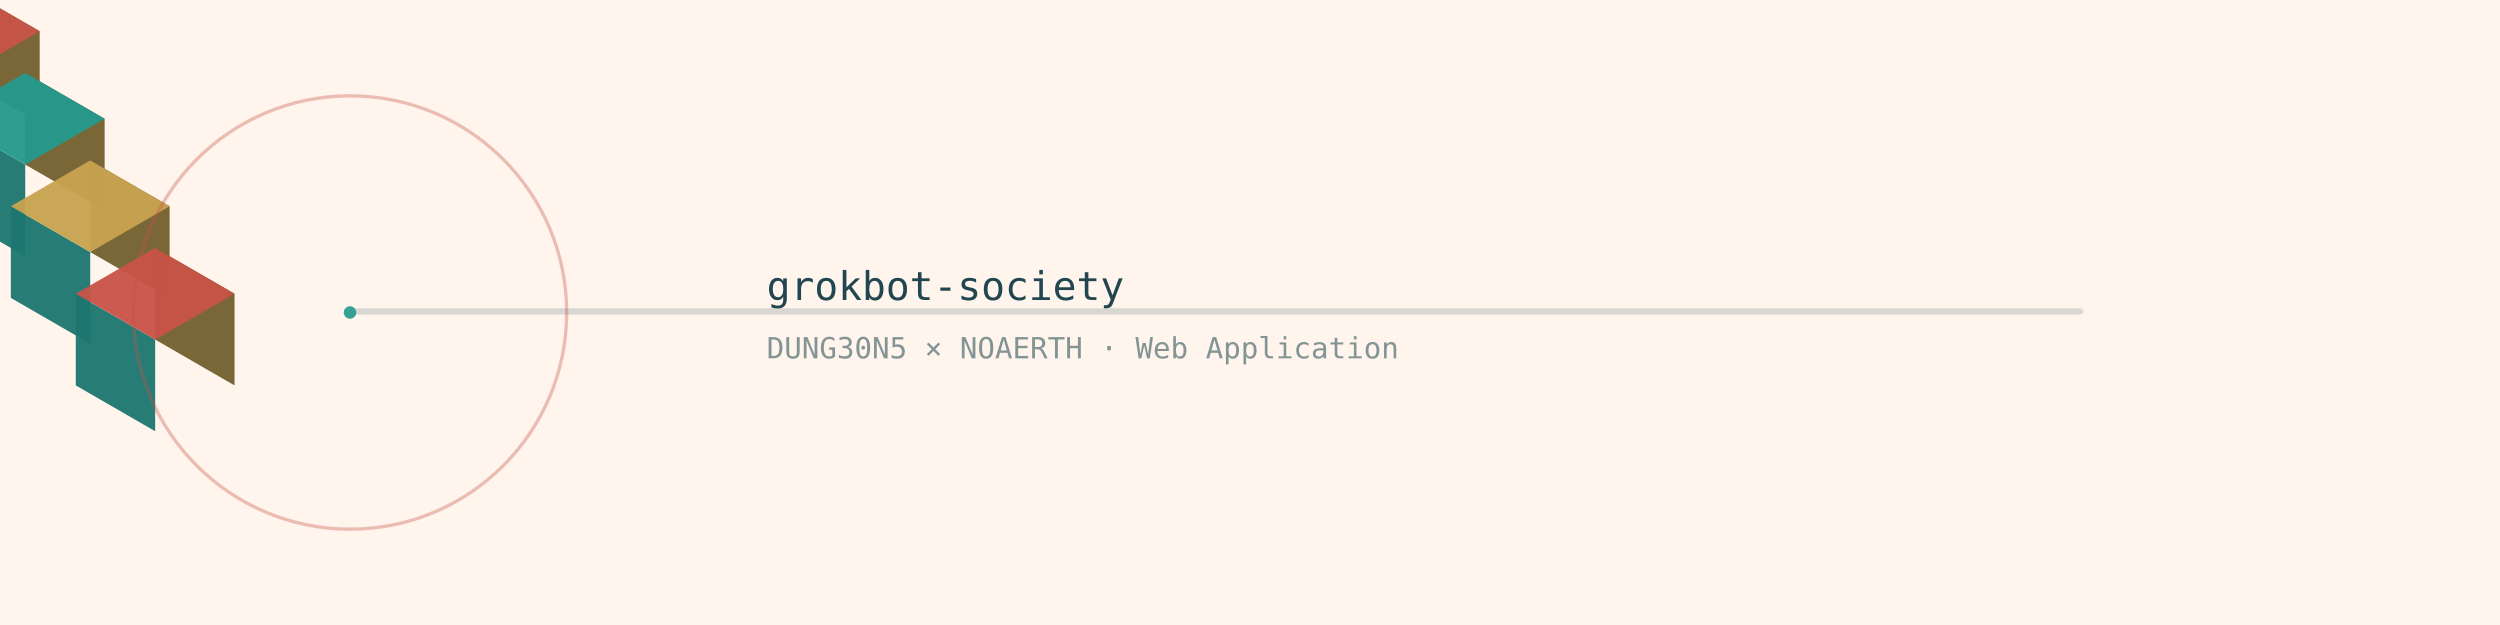
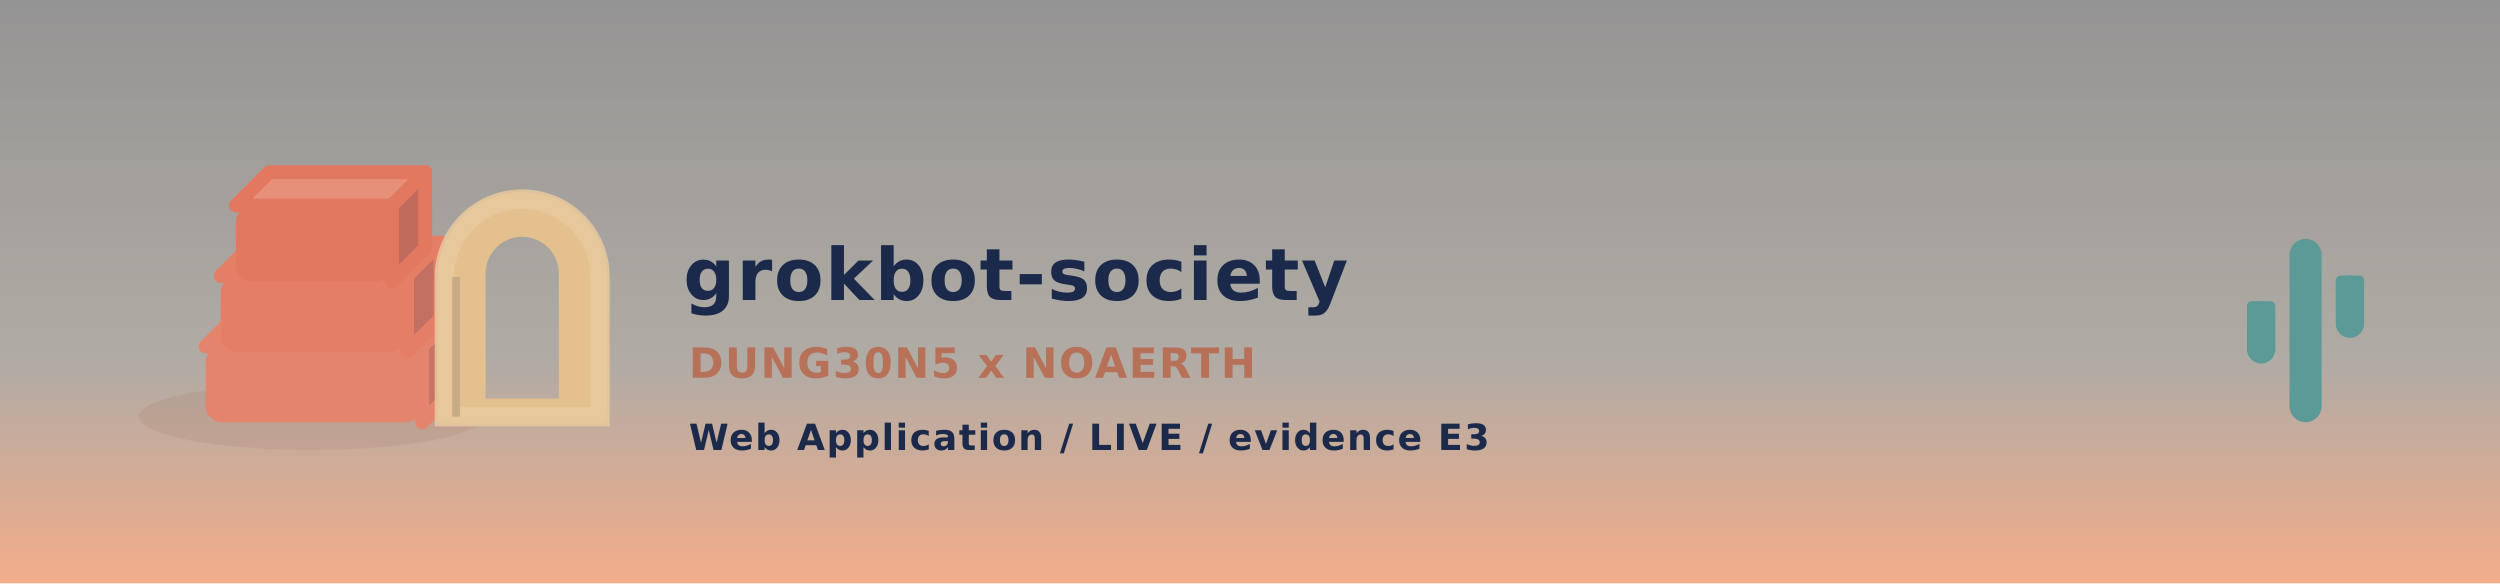
- <svg xmlns="http://www.w3.org/2000/svg" viewBox="0 0 1200 300" width="1200" height="300" role="img" aria-label="grokbot-society identity object">
-   <rect width="1200" height="300" fill="#fff5ed" />
-   <defs>
-     <linearGradient id="gft" x1="0" y1="0" x2="1" y2="1">
-       <stop offset="0%" stop-color="#c75346" />
-       <stop offset="100%" stop-color="#24998e" />
-     </linearGradient>
-   </defs>
-   <rect x="168.00" y="148.00" width="832.00" height="3.00" rx="2.00" fill="rgba(9,52,63,0.160)" opacity="1.00" />
-   <polygon points="-19.05,37.00 19.05,59.00 19.05,15.00 -19.05,-7.00" fill="#735f2e" opacity="0.95" />
-   <polygon points="-57.16,59.00 -19.05,81.00 -19.05,37.00 -57.16,15.00" fill="#1c776f" opacity="0.95" />
-   <polygon points="-19.05,-7.00 19.05,15.00 -19.05,37.00 -57.16,15.00" fill="#c75346" opacity="0.95" />
-   <polygon points="12.12,79.00 50.23,101.00 50.23,57.00 12.12,35.00" fill="#735f2e" opacity="0.95" />
-   <polygon points="-25.98,101.00 12.12,123.00 12.12,79.00 -25.98,57.00" fill="#1c776f" opacity="0.95" />
-   <polygon points="12.12,35.00 50.23,57.00 12.12,79.00 -25.98,57.00" fill="#24998e" opacity="0.95" />
-   <polygon points="43.30,121.00 81.41,143.00 81.41,99.00 43.30,77.00" fill="#735f2e" opacity="0.95" />
-   <polygon points="5.20,143.00 43.30,165.00 43.30,121.00 5.20,99.00" fill="#1c776f" opacity="0.95" />
-   <polygon points="43.30,77.00 81.41,99.00 43.30,121.00 5.20,99.00" fill="#c7a350" opacity="0.95" />
-   <polygon points="74.48,163.00 112.58,185.00 112.58,141.00 74.48,119.00" fill="#735f2e" opacity="0.95" />
-   <polygon points="36.37,185.00 74.48,207.00 74.48,163.00 36.37,141.00" fill="#1c776f" opacity="0.95" />
-   <polygon points="74.48,119.00 112.58,141.00 74.48,163.00 36.37,141.00" fill="#c75346" opacity="0.95" />
+ <svg xmlns="http://www.w3.org/2000/svg" width="900" height="210" viewBox="0 0 900 210" role="img" aria-label="grokbot-society - identity object">
+   <linearGradient id="skyf" x1="0" y1="0" x2="0" y2="1">
+     <stop offset="0" stop-color="#959494" />
+     <stop offset="0.62" stop-color="#b0aba4" />
+     <stop offset="1" stop-color="#f3ad8a" />
+   </linearGradient>
+   <rect width="900" height="210" fill="url(#skyf)" />
+   <rect x="0" y="352" width="900" height="-142" fill="#e9cda3" />
+   <rect x="0" y="352" width="900" height="3" fill="#ebd1a9" />
+   <ellipse cx="112" cy="150" rx="62" ry="12" fill="rgba(138,90,68,0.11)" />
  <g>
-     <circle cx="168.00" cy="150.00" r="104.00" fill="none" stroke="rgba(199,83,70,0.350)" stroke-width="1.60" opacity="1.00" />
-     <animate attributeName="opacity" values="0.25;1.0;0.25" dur="19.9s" begin="0s" repeatCount="indefinite" />
+     <path d="M74,124.67 L152,124.67 L164,112.67 L86,112.67 Z" fill="#e99a82" stroke="#e5846c" stroke-width="5" stroke-linejoin="round" />
+     <path d="M152,124.67 L164,112.67 L164,140 L152,152 Z" fill="#c37566" stroke="#e5846c" stroke-width="5" stroke-linejoin="round" />
+     <rect x="74" y="124.67" width="78" height="27.33" rx="6" fill="#e5846c" />
+     <path d="M79.46,99.33 L146.54,99.33 L158.54,87.33 L91.46,87.33 Z" fill="#e8957d" stroke="#e47e66" stroke-width="5" stroke-linejoin="round" />
+     <path d="M146.54,99.33 L158.54,87.33 L158.54,114.67 L146.54,126.67 Z" fill="#c27061" stroke="#e47e66" stroke-width="5" stroke-linejoin="round" />
+     <rect x="79.46" y="99.33" width="67.08" height="27.33" rx="6" fill="#e47e66" />
+     <path d="M84.92,74 L141.08,74 L153.08,62 L96.92,62 Z" fill="#e79079" stroke="#e37861" stroke-width="5" stroke-linejoin="round" />
+     <path d="M141.08,74 L153.08,62 L153.08,89.33 L141.08,101.33 Z" fill="#c16b5d" stroke="#e37861" stroke-width="5" stroke-linejoin="round" />
+     <rect x="84.92" y="74" width="56.16" height="27.33" rx="6" fill="#e37861" />
+     <animate attributeName="opacity" values="0.72;1;0.72" dur="6s" begin="0s" repeatCount="indefinite" />
  </g>
-   <circle cx="168" cy="150" r="3" fill="rgba(36,153,142,0.900)">
-     <animate attributeName="opacity" values="0.35;0.95;0.35" dur="19.9s" begin="0s" repeatCount="indefinite" />
-   </circle>
-   <text x="368" y="144" font-family="ui-monospace,Menlo,monospace" font-size="19" fill="rgba(9,52,63,0.900)">grokbot-society</text>
-   <text x="368" y="172" font-family="ui-monospace,Menlo,monospace" font-size="14" fill="rgba(9,52,63,0.500)">DUNG30N5 × NOAERTH · Web Application</text>
+   <path d="M160,150 L160,99.68 A28,28 0 0 1 216,99.68 L216,150 Z M172.32,146 L172.32,98.43 A15.68,15.68 0 0 1 203.68,98.43 L203.68,146 Z" fill="#e3c08d" fill-rule="evenodd" stroke="#e3c08d" stroke-width="5" stroke-linejoin="round" />
+   <path d="M160,150 L160,99.68 A28,28 0 0 1 216,99.68 L216,150 Z" fill="none" stroke="#e8c99d" stroke-width="7" stroke-linecap="round" opacity="0.85" />
+   <rect x="162.8" y="99.68" width="2.8" height="50.32" fill="#c7ab84" />
+   <text x="246" y="108" font-family="Verdana,DejaVu Sans,sans-serif" font-size="26" font-weight="700" letter-spacing="0.6" fill="#1b2a4a" text-anchor="start">grokbot-society</text>
+   <text x="248" y="136" font-family="Verdana,DejaVu Sans,sans-serif" font-size="15" font-weight="700" letter-spacing="0.6" fill="#b87159" text-anchor="start">DUNG30N5 x NOAERTH</text>
+   <text x="248" y="162" font-family="Verdana,DejaVu Sans,sans-serif" font-size="13" font-weight="700" letter-spacing="0.6" fill="#1b2a4a" text-anchor="start">Web Application  /  LIVE  /  evidence E3</text>
+   <rect x="824.22" y="86" width="11.56" height="66" rx="5.78" fill="#5b9a97" />
+   <rect x="808.92" y="108.44" width="10.2" height="22.44" rx="5.1" fill="#5b9a97" />
+   <rect x="808.92" y="108.44" width="10.2" height="6.6" rx="1.7" fill="#5b9a97" />
+   <rect x="840.88" y="99.2" width="10.2" height="22.44" rx="5.1" fill="#5b9a97" />
+   <rect x="840.88" y="99.2" width="10.2" height="6.6" rx="1.7" fill="#5b9a97" />
</svg>
